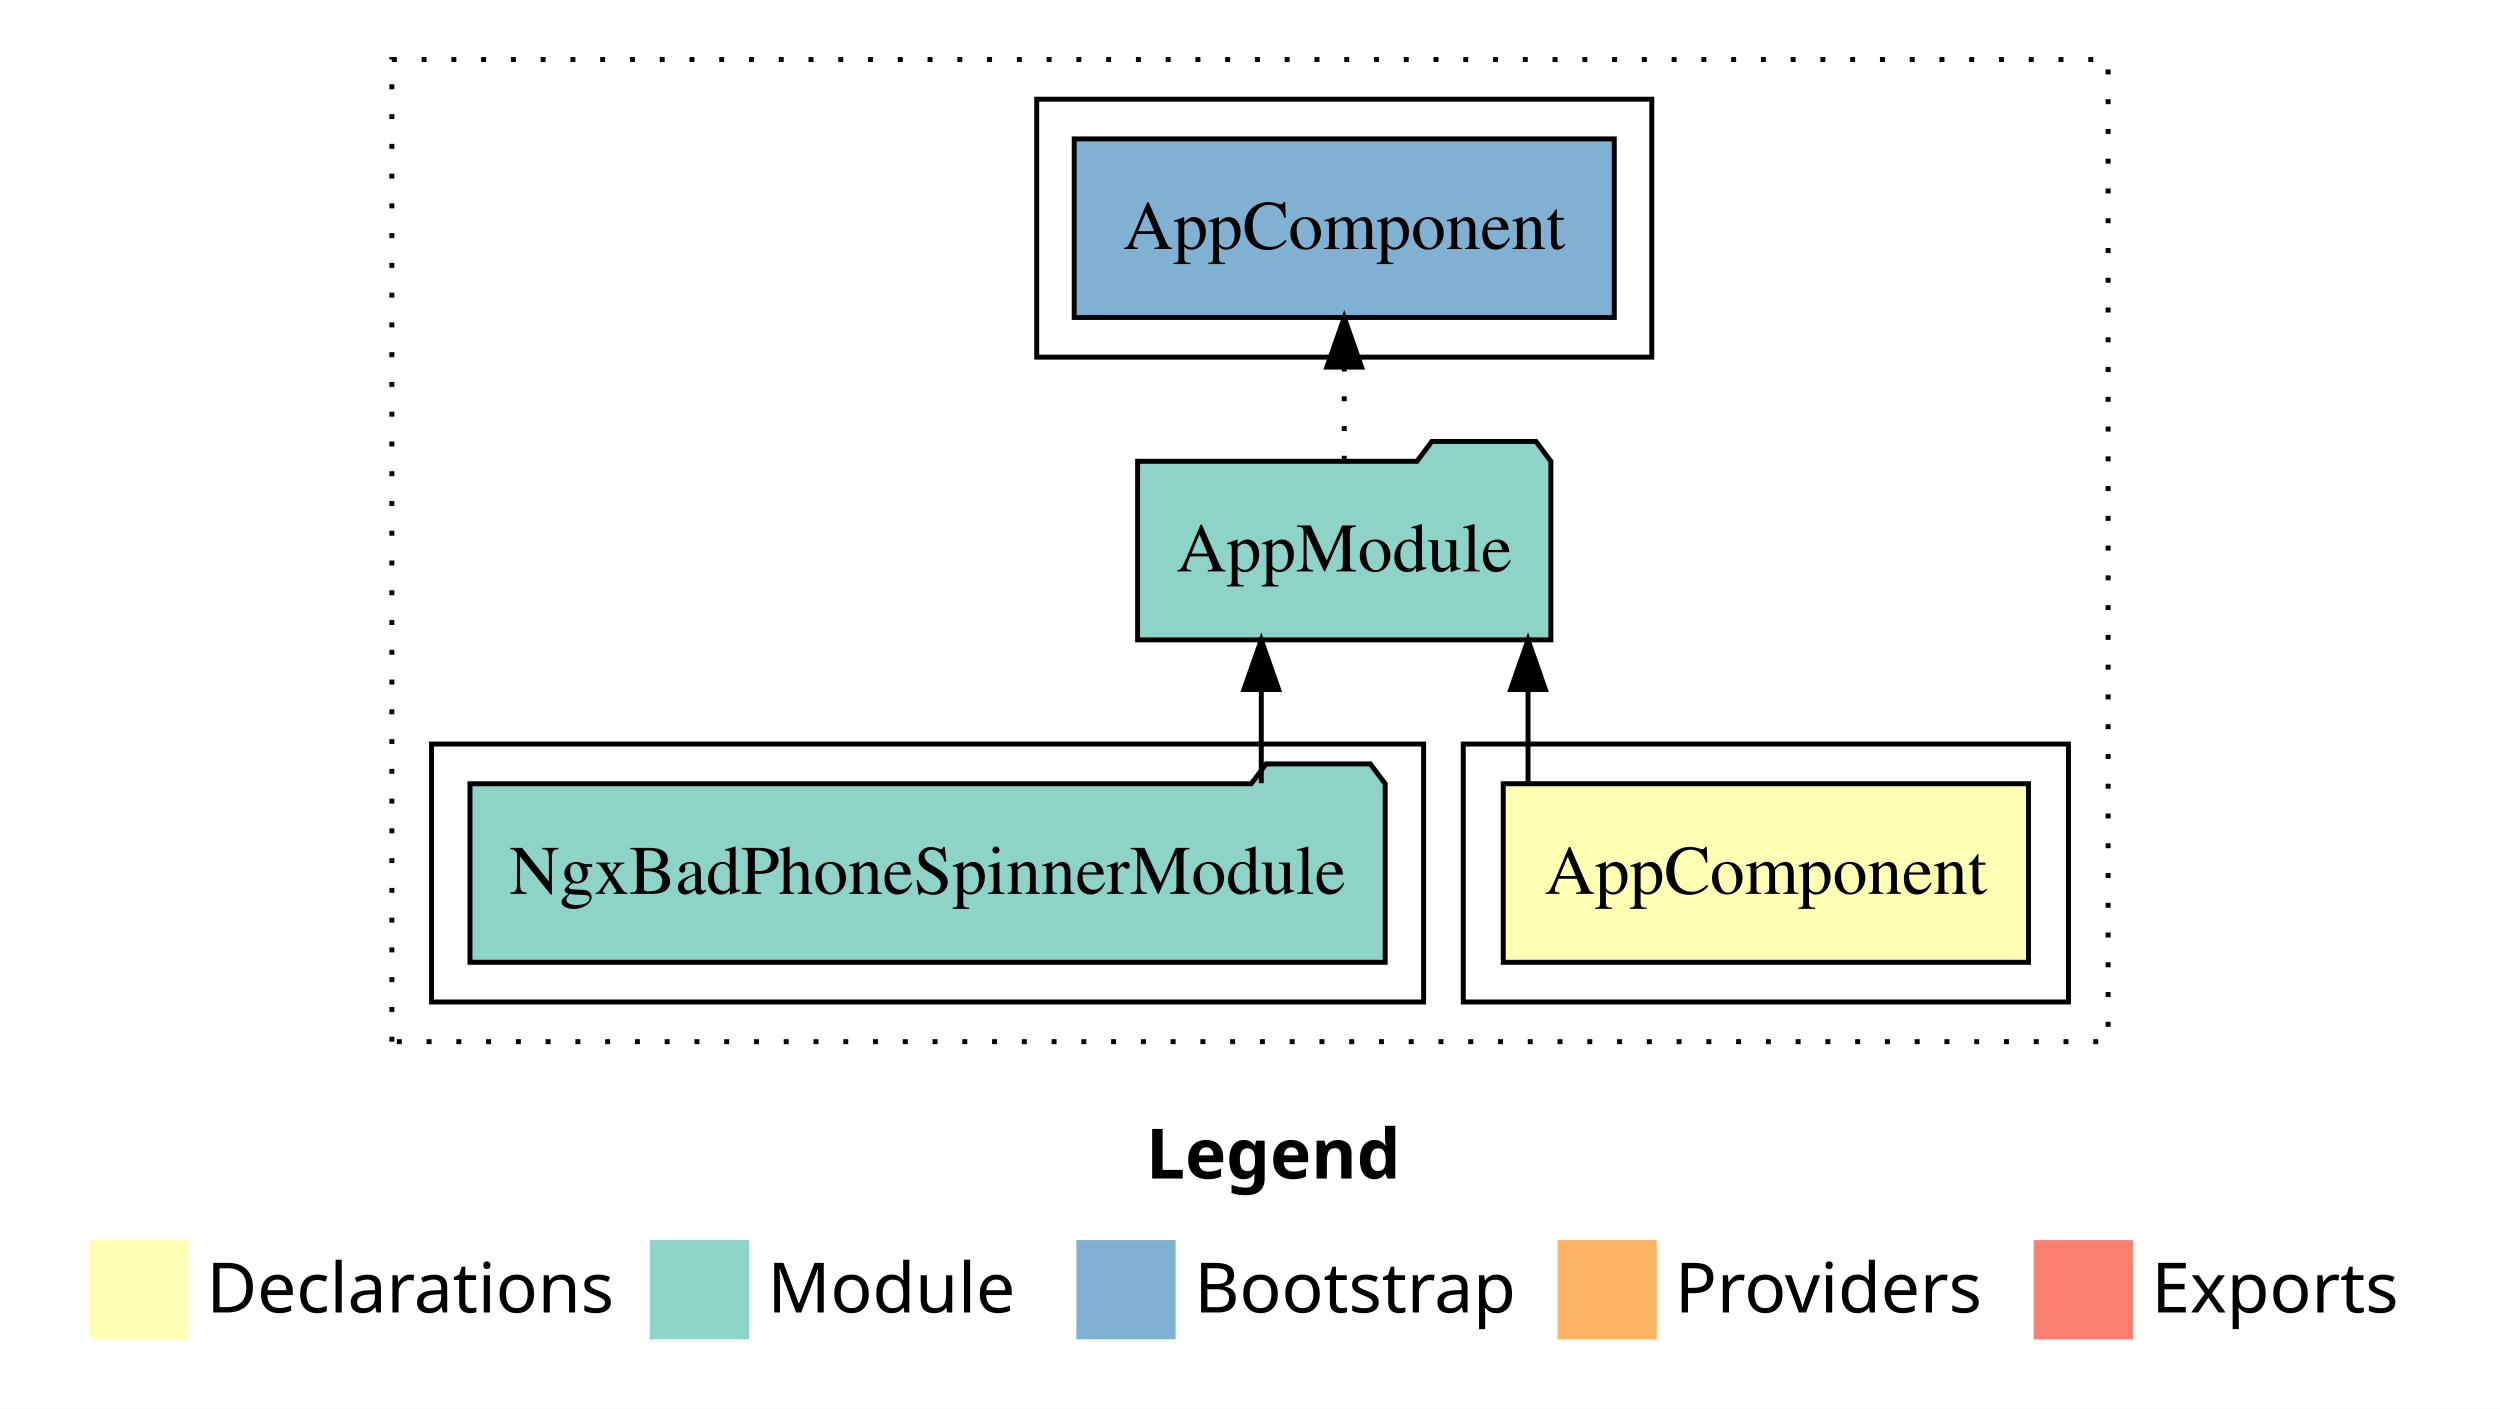
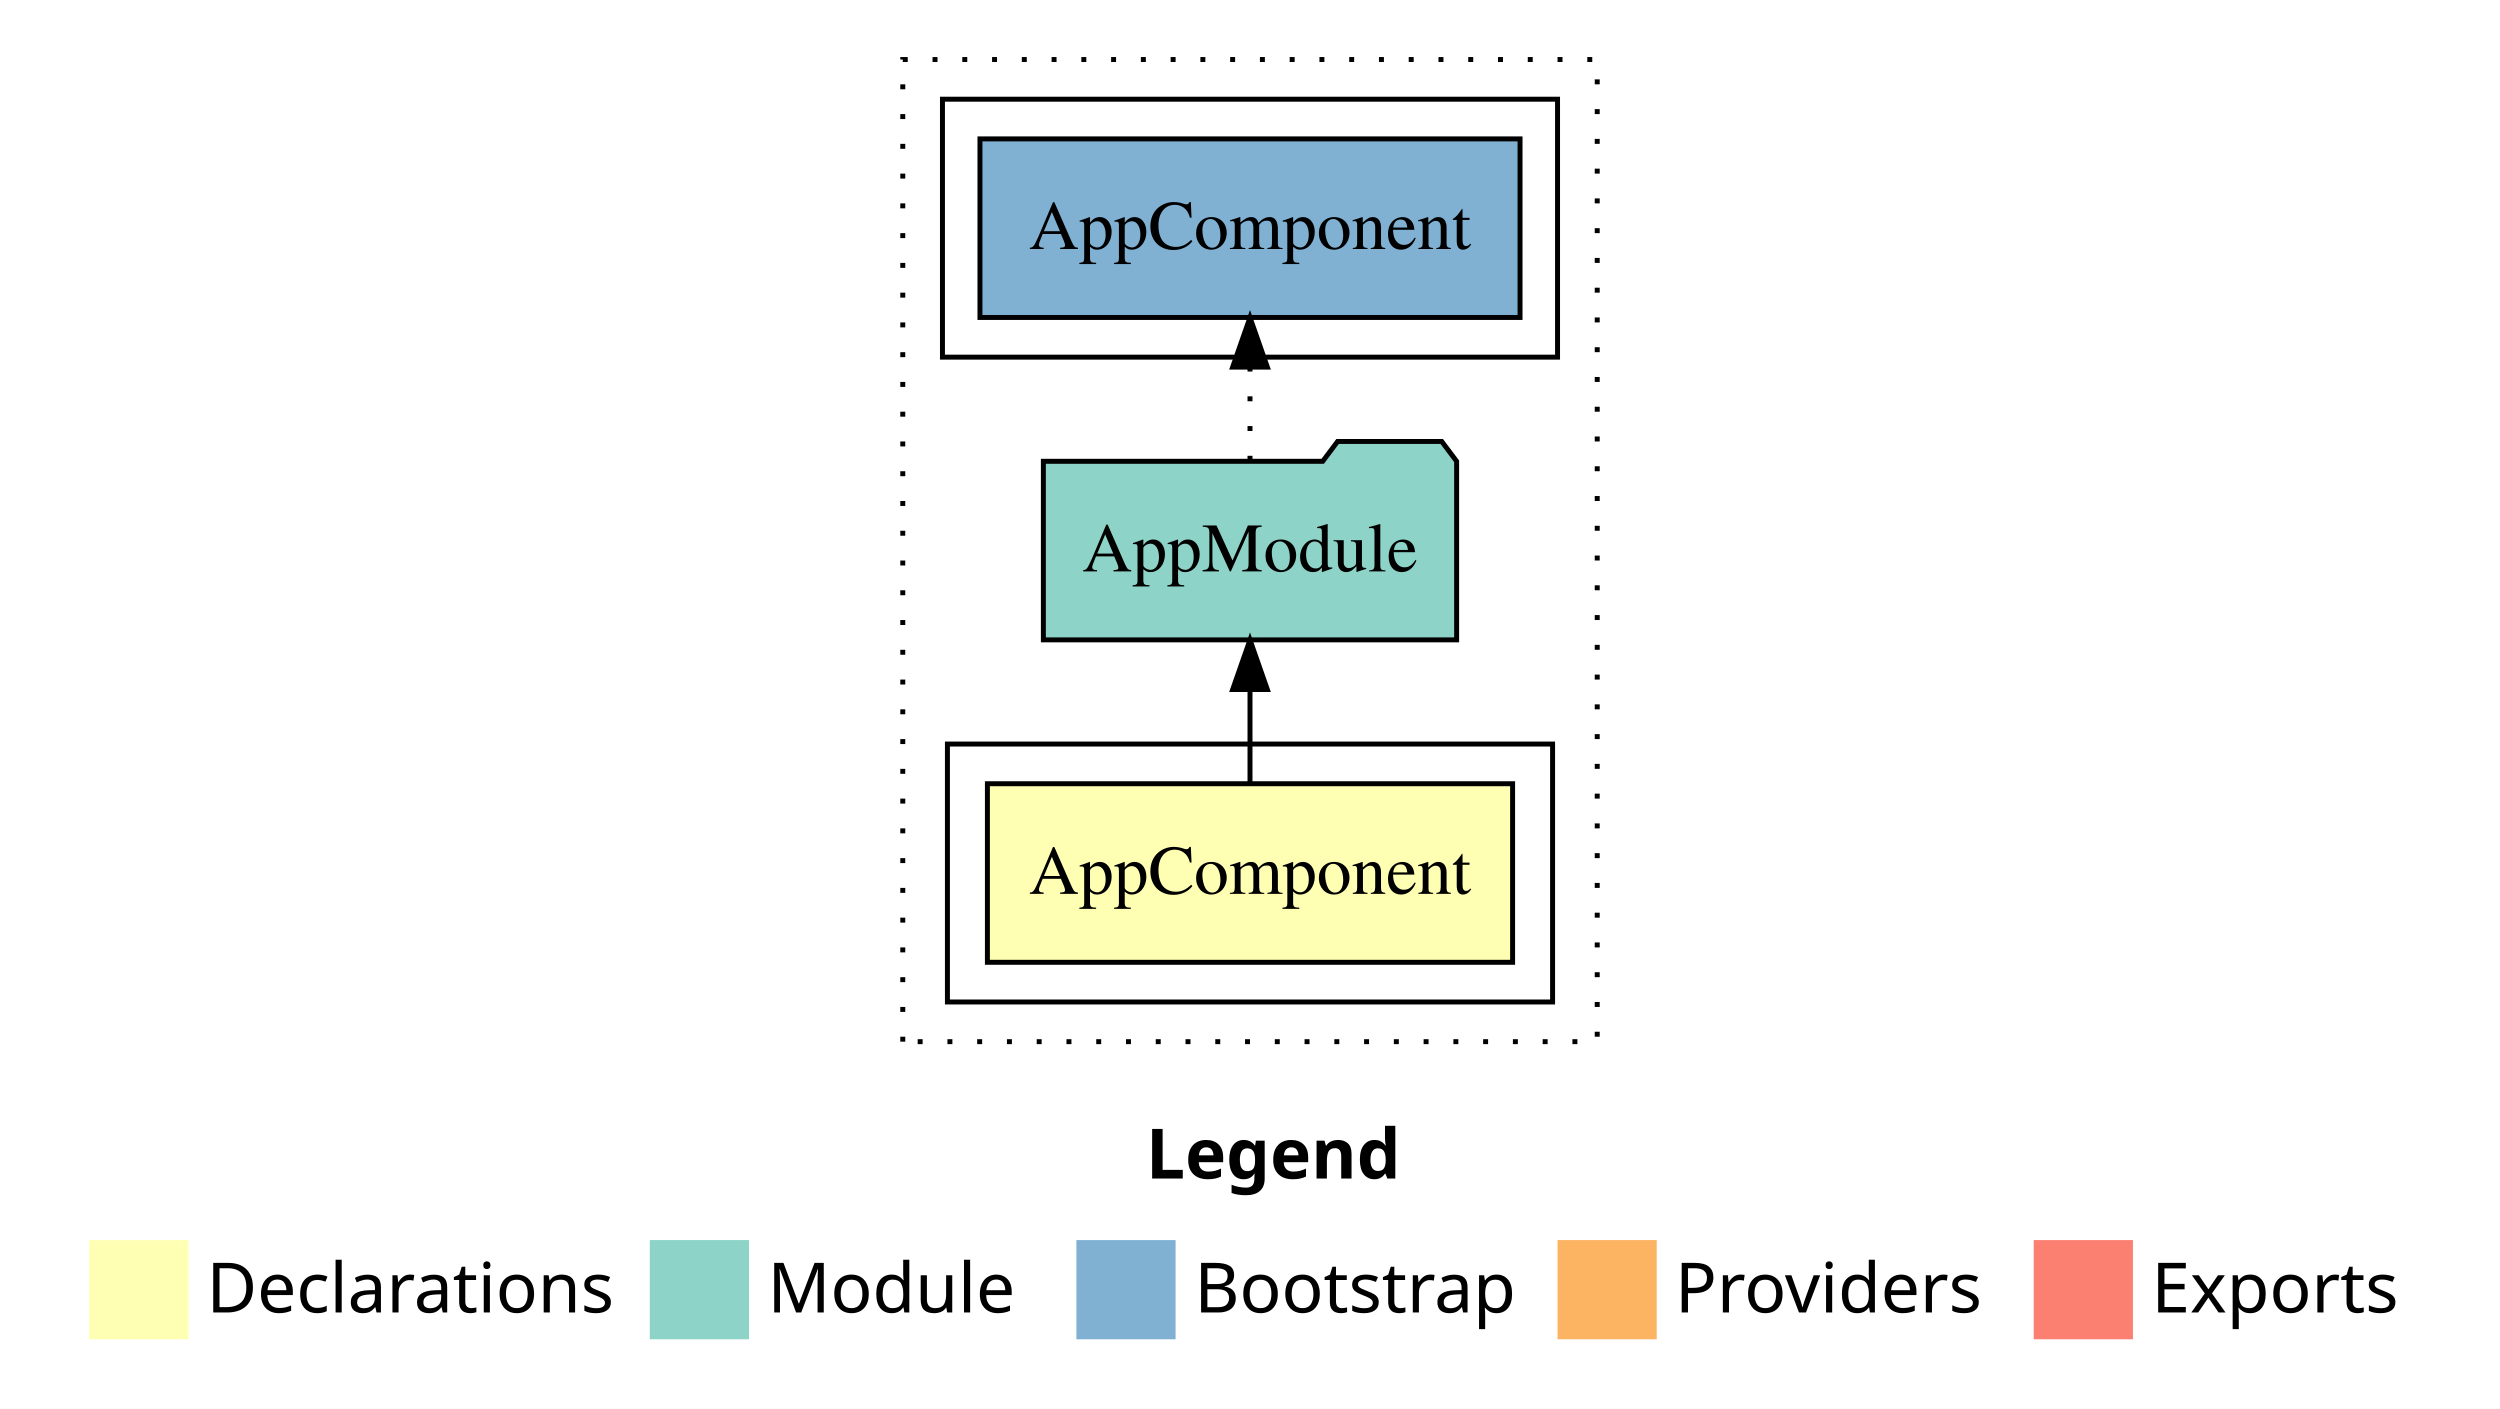
<svg xmlns="http://www.w3.org/2000/svg" width="504pt" height="284pt" viewBox="0.00 0.00 504.00 284.00">
  <g id="graph0" class="graph" transform="scale(1 1) rotate(0) translate(4 280)">
    <polygon fill="#ffffff" stroke="transparent" points="-4,4 -4,-280 500,-280 500,4 -4,4" />
    <text text-anchor="start" x="227.009" y="-42.4" font-family="sans-serif" font-weight="bold" font-size="14.00" fill="#000000">Legend</text>
    <polygon fill="#ffffb3" stroke="transparent" points="14,-10 14,-30 34,-30 34,-10 14,-10" />
    <text text-anchor="start" x="37.629" y="-15.4" font-family="sans-serif" font-size="14.00" fill="#000000">  Declarations</text>
    <polygon fill="#8dd3c7" stroke="transparent" points="127,-10 127,-30 147,-30 147,-10 127,-10" />
    <text text-anchor="start" x="150.725" y="-15.4" font-family="sans-serif" font-size="14.00" fill="#000000">  Module</text>
    <polygon fill="#80b1d3" stroke="transparent" points="213,-10 213,-30 233,-30 233,-10 213,-10" />
    <text text-anchor="start" x="236.781" y="-15.4" font-family="sans-serif" font-size="14.00" fill="#000000">  Bootstrap</text>
    <polygon fill="#fdb462" stroke="transparent" points="310,-10 310,-30 330,-30 330,-10 310,-10" />
    <text text-anchor="start" x="333.673" y="-15.4" font-family="sans-serif" font-size="14.00" fill="#000000">  Providers</text>
    <polygon fill="#fb8072" stroke="transparent" points="406,-10 406,-30 426,-30 426,-10 406,-10" />
    <text text-anchor="start" x="429.726" y="-15.4" font-family="sans-serif" font-size="14.00" fill="#000000">  Exports</text>
    <g id="clust1" class="cluster">
-       <polygon fill="none" stroke="#000000" stroke-dasharray="1,5" points="75,-70 75,-268 421,-268 421,-70 75,-70" />
+       <polygon fill="none" stroke="#000000" stroke-dasharray="1,5" points="178,-70 178,-268 318,-268 318,-70 178,-70" />
    </g>
    <g id="clust2" class="cluster">
-       <polygon fill="none" stroke="#000000" points="291,-78 291,-130 413,-130 413,-78 291,-78" />
-     </g>
-     <g id="clust4" class="cluster">
-       <polygon fill="none" stroke="#000000" points="83,-78 83,-130 283,-130 283,-78 83,-78" />
+       <polygon fill="none" stroke="#000000" points="187,-78 187,-130 309,-130 309,-78 187,-78" />
    </g>
    <g id="clust6" class="cluster">
-       <polygon fill="none" stroke="#000000" points="205,-208 205,-260 329,-260 329,-208 205,-208" />
+       <polygon fill="none" stroke="#000000" points="186,-208 186,-260 310,-260 310,-208 186,-208" />
    </g>
    <g id="node1" class="node">
-       <polygon fill="#ffffb3" stroke="#000000" points="404.94,-122 299.06,-122 299.06,-86 404.94,-86 404.94,-122" />
-       <text text-anchor="middle" x="352" y="-99.8" font-family="Times,serif" font-size="14.00" fill="#000000">AppComponent</text>
+       <polygon fill="#ffffb3" stroke="#000000" points="300.94,-122 195.06,-122 195.06,-86 300.94,-86 300.94,-122" />
+       <text text-anchor="middle" x="248" y="-99.8" font-family="Times,serif" font-size="14.00" fill="#000000">AppComponent</text>
    </g>
    <g id="node2" class="node">
-       <polygon fill="#8dd3c7" stroke="#000000" points="308.657,-187 305.657,-191 284.657,-191 281.657,-187 225.343,-187 225.343,-151 308.657,-151 308.657,-187" />
-       <text text-anchor="middle" x="267" y="-164.8" font-family="Times,serif" font-size="14.00" fill="#000000">AppModule</text>
+       <polygon fill="#8dd3c7" stroke="#000000" points="289.657,-187 286.657,-191 265.657,-191 262.657,-187 206.343,-187 206.343,-151 289.657,-151 289.657,-187" />
+       <text text-anchor="middle" x="248" y="-164.8" font-family="Times,serif" font-size="14.00" fill="#000000">AppModule</text>
    </g>
    <g id="edge1" class="edge">
-       <path fill="none" stroke="#000000" d="M304.054,-122.106C304.054,-122.106 304.054,-140.991 304.054,-140.991" />
-       <polygon fill="#000000" stroke="#000000" points="300.554,-140.991 304.054,-150.991 307.554,-140.991 300.554,-140.991" />
-     </g>
-     <g id="node4" class="node">
-       <polygon fill="#80b1d3" stroke="#000000" points="321.439,-252 212.561,-252 212.561,-216 321.439,-216 321.439,-252" />
-       <text text-anchor="middle" x="267" y="-229.8" font-family="Times,serif" font-size="14.00" fill="#000000">AppComponent </text>
-     </g>
-     <g id="edge3" class="edge">
-       <path fill="none" stroke="#000000" stroke-dasharray="1,5" d="M267,-187.106C267,-187.106 267,-205.991 267,-205.991" />
-       <polygon fill="#000000" stroke="#000000" points="263.5,-205.991 267,-215.991 270.5,-205.991 263.5,-205.991" />
+       <path fill="none" stroke="#000000" d="M248,-122.106C248,-122.106 248,-140.991 248,-140.991" />
+       <polygon fill="#000000" stroke="#000000" points="244.5,-140.991 248,-150.991 251.5,-140.991 244.5,-140.991" />
    </g>
    <g id="node3" class="node">
-       <polygon fill="#8dd3c7" stroke="#000000" points="275.253,-122 272.253,-126 251.253,-126 248.253,-122 90.747,-122 90.747,-86 275.253,-86 275.253,-122" />
-       <text text-anchor="middle" x="183" y="-99.8" font-family="Times,serif" font-size="14.00" fill="#000000">NgxBadPhoneSpinnerModule</text>
+       <polygon fill="#80b1d3" stroke="#000000" points="302.439,-252 193.561,-252 193.561,-216 302.439,-216 302.439,-252" />
+       <text text-anchor="middle" x="248" y="-229.8" font-family="Times,serif" font-size="14.00" fill="#000000">AppComponent </text>
    </g>
    <g id="edge2" class="edge">
-       <path fill="none" stroke="#000000" d="M250.274,-122.106C250.274,-122.106 250.274,-140.991 250.274,-140.991" />
-       <polygon fill="#000000" stroke="#000000" points="246.774,-140.991 250.274,-150.991 253.774,-140.991 246.774,-140.991" />
+       <path fill="none" stroke="#000000" stroke-dasharray="1,5" d="M248,-187.106C248,-187.106 248,-205.991 248,-205.991" />
+       <polygon fill="#000000" stroke="#000000" points="244.5,-205.991 248,-215.991 251.5,-205.991 244.5,-205.991" />
    </g>
  </g>
</svg>
